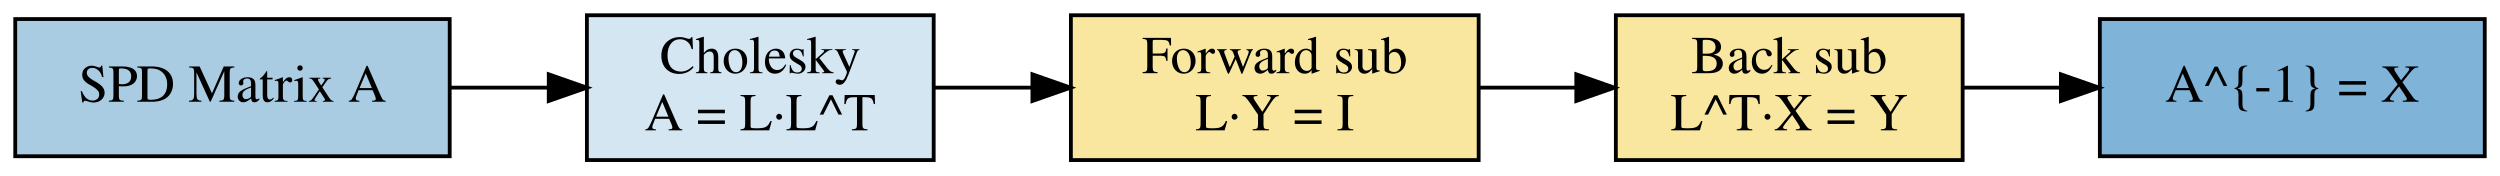
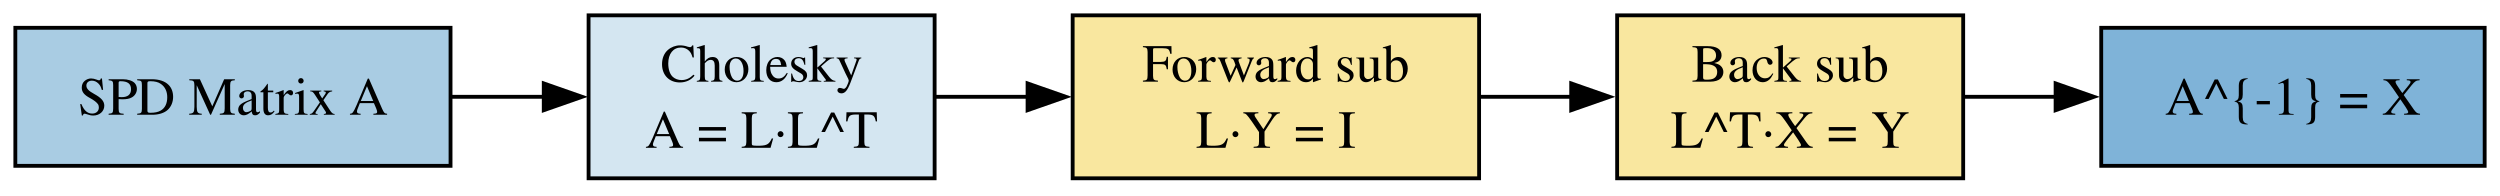
- <svg xmlns="http://www.w3.org/2000/svg" width="656pt" height="46pt" viewBox="0.00 0.00 656.00 46.00">
-   <g id="graph0" class="graph" transform="scale(1 1) rotate(0) translate(4 42)">
+ <svg xmlns="http://www.w3.org/2000/svg" width="652pt" height="51pt" viewBox="0.00 0.00 652.00 51.00">
+   <g id="graph0" class="graph" transform="scale(1 1) rotate(0) translate(4 46.5)">
    <g id="node1" class="node">
-       <polygon fill="#a9cce3" stroke="black" points="114,-37 0,-37 0,-1 114,-1 114,-37" />
-       <text text-anchor="middle" x="57" y="-15.3" font-family="Times,serif" font-size="14.00">SPD Matrix A</text>
+       <polygon fill="#a9cce3" stroke="black" points="113.5,-39.25 0,-39.25 0,-3.25 113.5,-3.25 113.5,-39.25" />
+       <text xml:space="preserve" text-anchor="middle" x="56.75" y="-16.57" font-family="Times,serif" font-size="14.00">SPD Matrix A</text>
    </g>
    <g id="node2" class="node">
-       <polygon fill="#d4e6f1" stroke="black" points="241,-38 150,-38 150,0 241,0 241,-38" />
-       <text text-anchor="middle" x="195.5" y="-22.8" font-family="Times,serif" font-size="14.00">Cholesky</text>
-       <text text-anchor="middle" x="195.5" y="-7.8" font-family="Times,serif" font-size="14.00">A = L·L^T</text>
+       <polygon fill="#d4e6f1" stroke="black" points="239.75,-42.5 149.5,-42.5 149.5,0 239.75,0 239.75,-42.5" />
+       <text xml:space="preserve" text-anchor="middle" x="194.62" y="-25.2" font-family="Times,serif" font-size="14.00">Cholesky</text>
+       <text xml:space="preserve" text-anchor="middle" x="194.62" y="-7.95" font-family="Times,serif" font-size="14.00">A = L·L^T</text>
    </g>
    <g id="edge1" class="edge">
-       <path fill="none" stroke="black" d="M114.31,-19C122.77,-19 131.48,-19 139.9,-19" />
-       <polygon fill="black" stroke="black" points="139.99,-22.5 149.99,-19 139.99,-15.5 139.99,-22.5" />
+       <path fill="none" stroke="black" d="M113.8,-21.25C121.76,-21.25 129.94,-21.25 137.89,-21.25" />
+       <polygon fill="black" stroke="black" points="137.81,-24.75 147.81,-21.25 137.81,-17.75 137.81,-24.75" />
    </g>
    <g id="node3" class="node">
-       <polygon fill="#f9e79f" stroke="black" points="384,-38 277,-38 277,0 384,0 384,-38" />
-       <text text-anchor="middle" x="330.5" y="-22.8" font-family="Times,serif" font-size="14.00">Forward sub</text>
-       <text text-anchor="middle" x="330.5" y="-7.8" font-family="Times,serif" font-size="14.00">L·Y = I</text>
+       <polygon fill="#f9e79f" stroke="black" points="381.75,-42.5 275.75,-42.5 275.75,0 381.75,0 381.75,-42.5" />
+       <text xml:space="preserve" text-anchor="middle" x="328.75" y="-25.2" font-family="Times,serif" font-size="14.00">Forward sub</text>
+       <text xml:space="preserve" text-anchor="middle" x="328.75" y="-7.95" font-family="Times,serif" font-size="14.00">L·Y = I</text>
    </g>
    <g id="edge2" class="edge">
-       <path fill="none" stroke="black" d="M241.16,-19C249.4,-19 258.15,-19 266.81,-19" />
-       <polygon fill="black" stroke="black" points="266.91,-22.5 276.91,-19 266.91,-15.5 266.91,-22.5" />
+       <path fill="none" stroke="black" d="M239.99,-21.25C247.73,-21.25 255.93,-21.25 264.07,-21.25" />
+       <polygon fill="black" stroke="black" points="263.99,-24.75 273.99,-21.25 263.99,-17.75 263.99,-24.75" />
    </g>
    <g id="node4" class="node">
-       <polygon fill="#f9e79f" stroke="black" points="511,-38 420,-38 420,0 511,0 511,-38" />
-       <text text-anchor="middle" x="465.5" y="-22.8" font-family="Times,serif" font-size="14.00">Back sub</text>
-       <text text-anchor="middle" x="465.5" y="-7.8" font-family="Times,serif" font-size="14.00">L^T·X = Y</text>
+       <polygon fill="#f9e79f" stroke="black" points="508,-42.5 417.75,-42.5 417.75,0 508,0 508,-42.5" />
+       <text xml:space="preserve" text-anchor="middle" x="462.88" y="-25.2" font-family="Times,serif" font-size="14.00">Back sub</text>
+       <text xml:space="preserve" text-anchor="middle" x="462.88" y="-7.95" font-family="Times,serif" font-size="14.00">L^T·X = Y</text>
    </g>
    <g id="edge3" class="edge">
-       <path fill="none" stroke="black" d="M384.07,-19C392.43,-19 401.1,-19 409.51,-19" />
-       <polygon fill="black" stroke="black" points="409.62,-22.5 419.62,-19 409.62,-15.5 409.62,-22.5" />
+       <path fill="none" stroke="black" d="M381.97,-21.25C389.82,-21.25 397.94,-21.25 405.87,-21.25" />
+       <polygon fill="black" stroke="black" points="405.77,-24.75 415.77,-21.25 405.77,-17.75 405.77,-24.75" />
    </g>
    <g id="node5" class="node">
-       <polygon fill="#7fb3d8" stroke="black" points="648,-37 547,-37 547,-1 648,-1 648,-37" />
-       <text text-anchor="middle" x="597.5" y="-15.3" font-family="Times,serif" font-size="14.00">A^{-1} = X</text>
+       <polygon fill="#7fb3d8" stroke="black" points="644,-39.25 544,-39.25 544,-3.25 644,-3.25 644,-39.25" />
+       <text xml:space="preserve" text-anchor="middle" x="594" y="-16.57" font-family="Times,serif" font-size="14.00">A^{-1} = X</text>
    </g>
    <g id="edge4" class="edge">
-       <path fill="none" stroke="black" d="M511.24,-19C519.38,-19 528,-19 536.5,-19" />
-       <polygon fill="black" stroke="black" points="536.78,-22.5 546.78,-19 536.78,-15.5 536.78,-22.5" />
+       <path fill="none" stroke="black" d="M508.31,-21.25C516.05,-21.25 524.21,-21.25 532.29,-21.25" />
+       <polygon fill="black" stroke="black" points="532.1,-24.75 542.1,-21.25 532.1,-17.75 532.1,-24.75" />
    </g>
  </g>
</svg>
